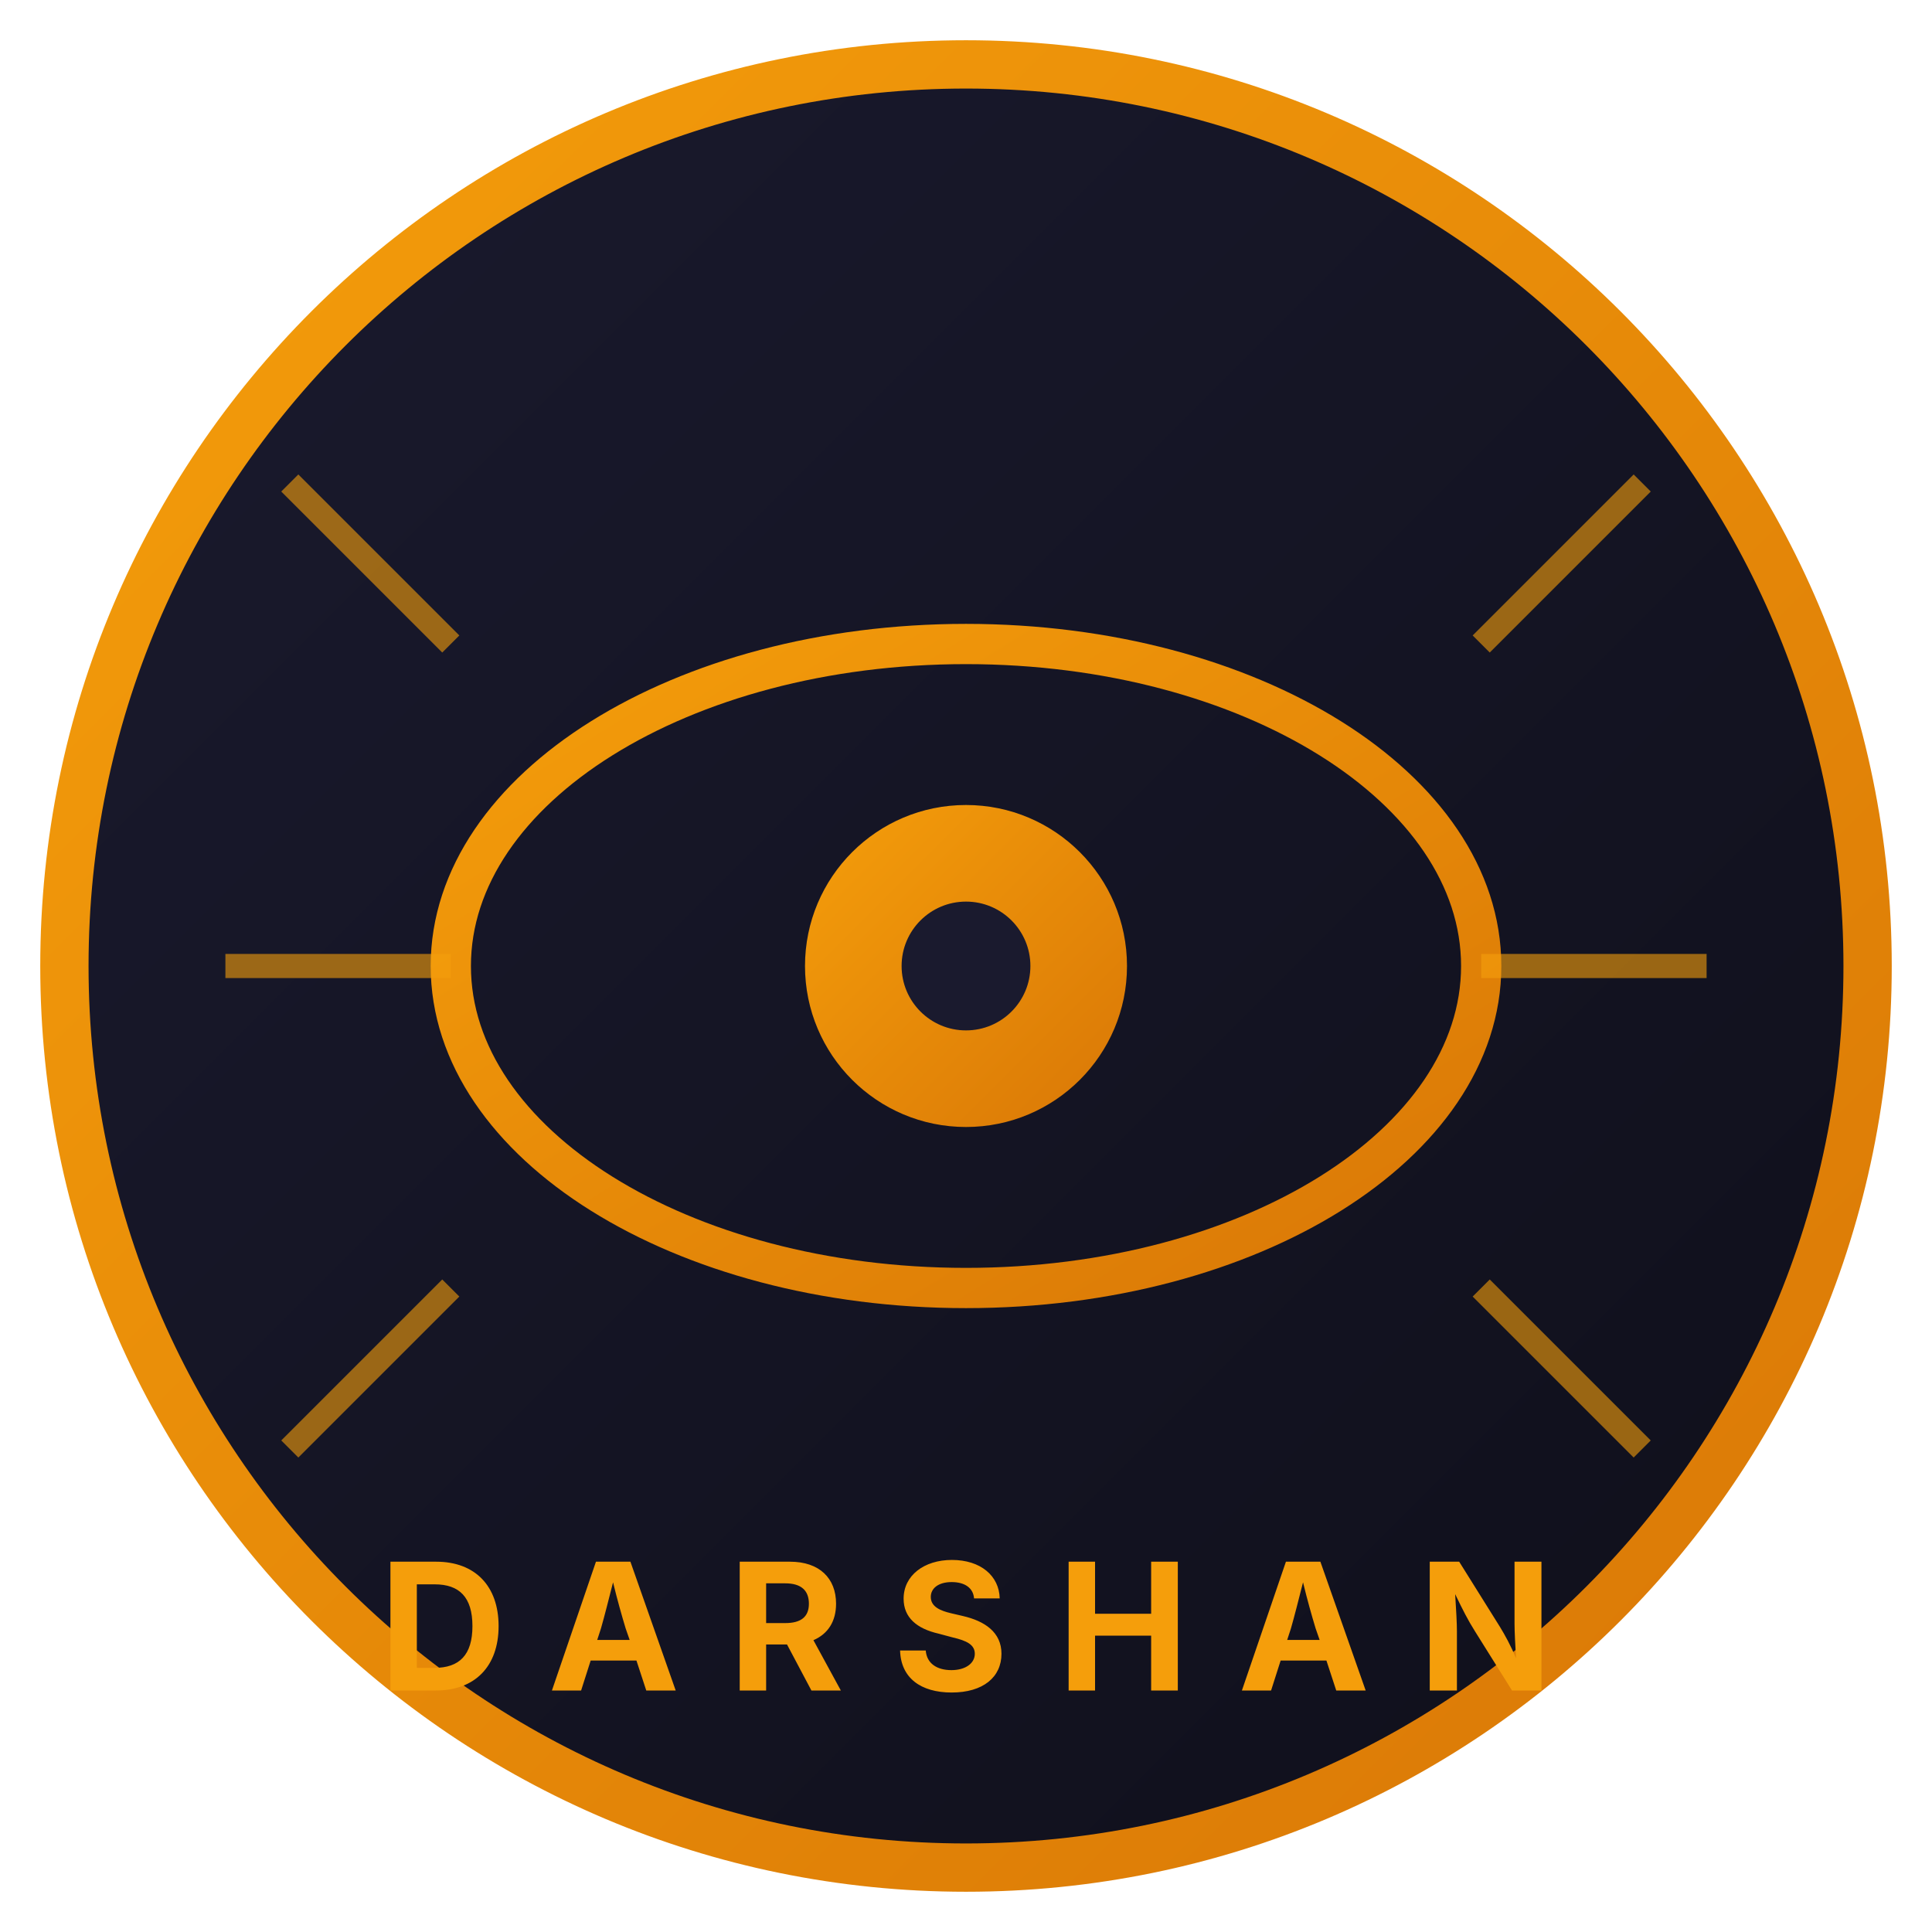
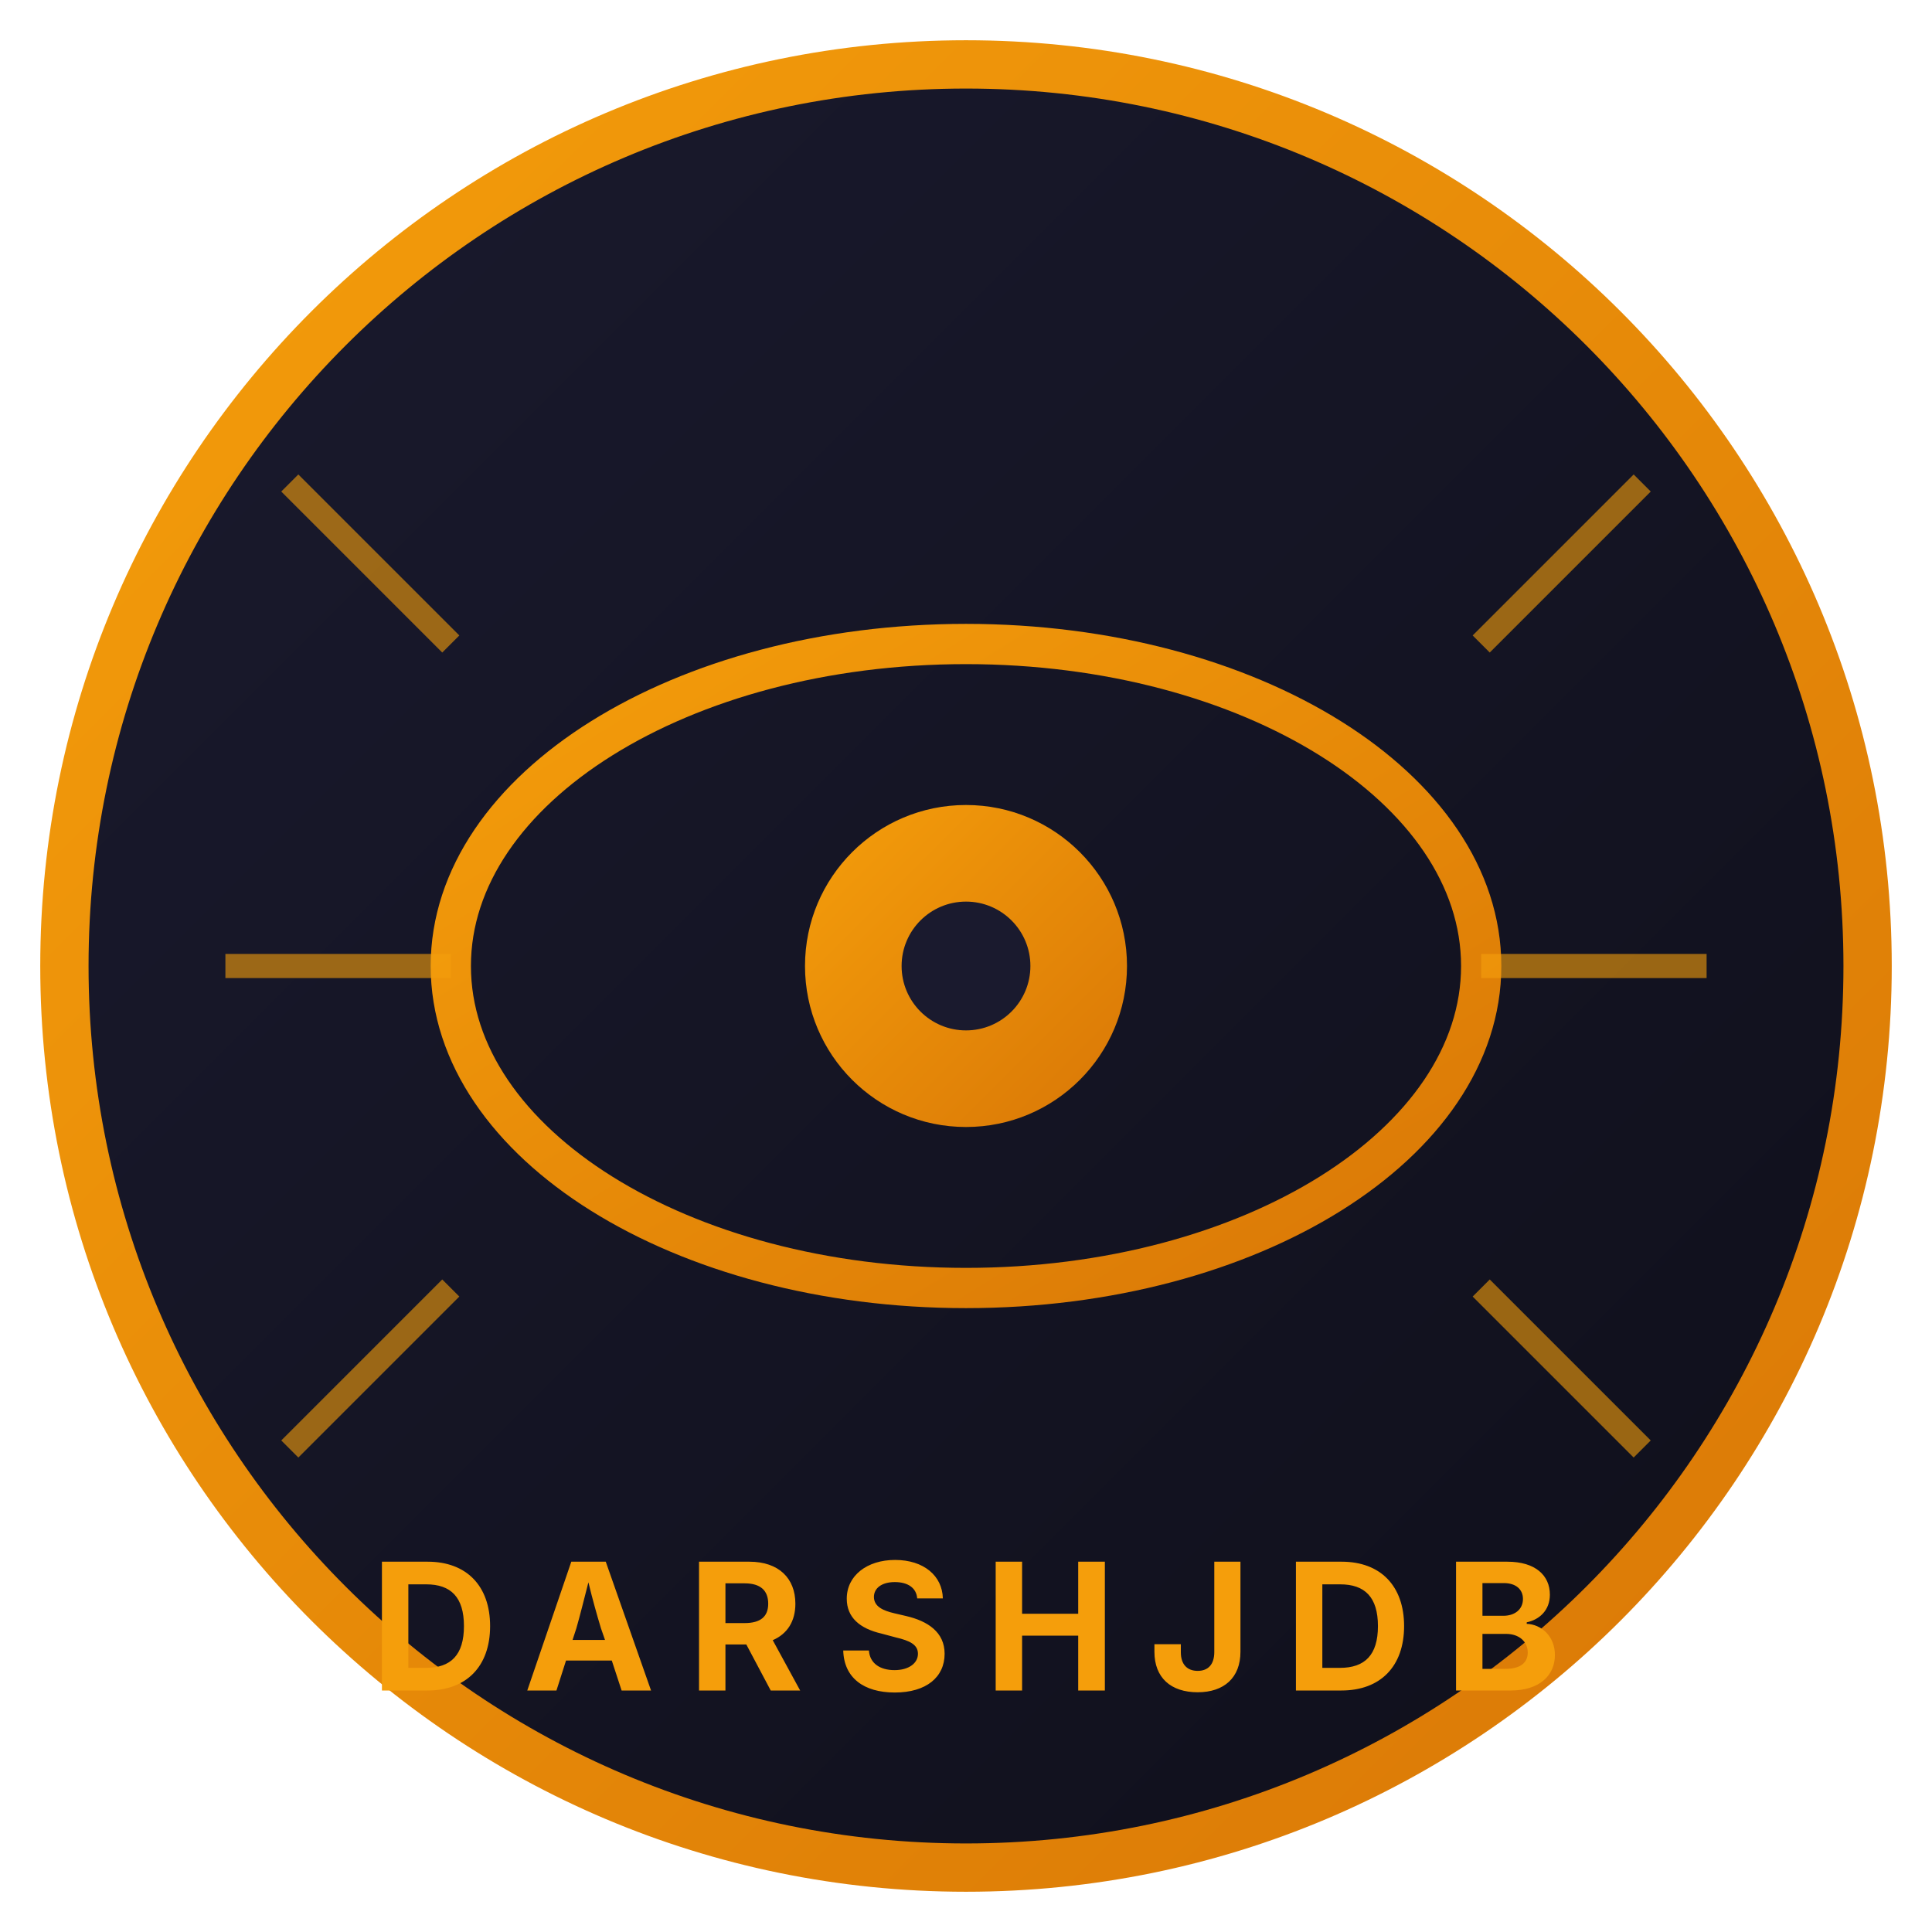
<svg xmlns="http://www.w3.org/2000/svg" viewBox="0 0 120 120" fill="none">
  <defs>
    <linearGradient id="amber" x1="0%" y1="0%" x2="100%" y2="100%">
      <stop offset="0%" style="stop-color:#F59E0B" />
      <stop offset="100%" style="stop-color:#D97706" />
    </linearGradient>
    <linearGradient id="dark" x1="0%" y1="0%" x2="100%" y2="100%">
      <stop offset="0%" style="stop-color:#1a1a2e" />
      <stop offset="100%" style="stop-color:#0f0f1a" />
    </linearGradient>
  </defs>
  <circle cx="60" cy="60" r="56" fill="url(#dark)" stroke="url(#amber)" stroke-width="3" />
  <ellipse cx="60" cy="60" rx="32" ry="20" fill="none" stroke="url(#amber)" stroke-width="2.5" />
  <circle cx="60" cy="60" r="10" fill="url(#amber)" />
  <circle cx="60" cy="60" r="4" fill="#1a1a2e" />
  <line x1="28" y1="40" x2="18" y2="30" stroke="#F59E0B" stroke-width="1.5" opacity="0.6" />
  <line x1="28" y1="60" x2="14" y2="60" stroke="#F59E0B" stroke-width="1.5" opacity="0.6" />
  <line x1="28" y1="80" x2="18" y2="90" stroke="#F59E0B" stroke-width="1.5" opacity="0.6" />
  <line x1="92" y1="40" x2="102" y2="30" stroke="#F59E0B" stroke-width="1.5" opacity="0.6" />
  <line x1="92" y1="60" x2="106" y2="60" stroke="#F59E0B" stroke-width="1.5" opacity="0.6" />
  <line x1="92" y1="80" x2="102" y2="90" stroke="#F59E0B" stroke-width="1.5" opacity="0.6" />
-   <text x="60" y="105" text-anchor="middle" font-family="system-ui, -apple-system, sans-serif" font-size="11" font-weight="700" fill="#F59E0B" letter-spacing="3">DARSHAN</text>
+   <text x="60" y="105" text-anchor="middle" font-family="system-ui, -apple-system, sans-serif" font-size="11" font-weight="700" fill="#F59E0B" letter-spacing="2">DARSHJDB</text>
</svg>
